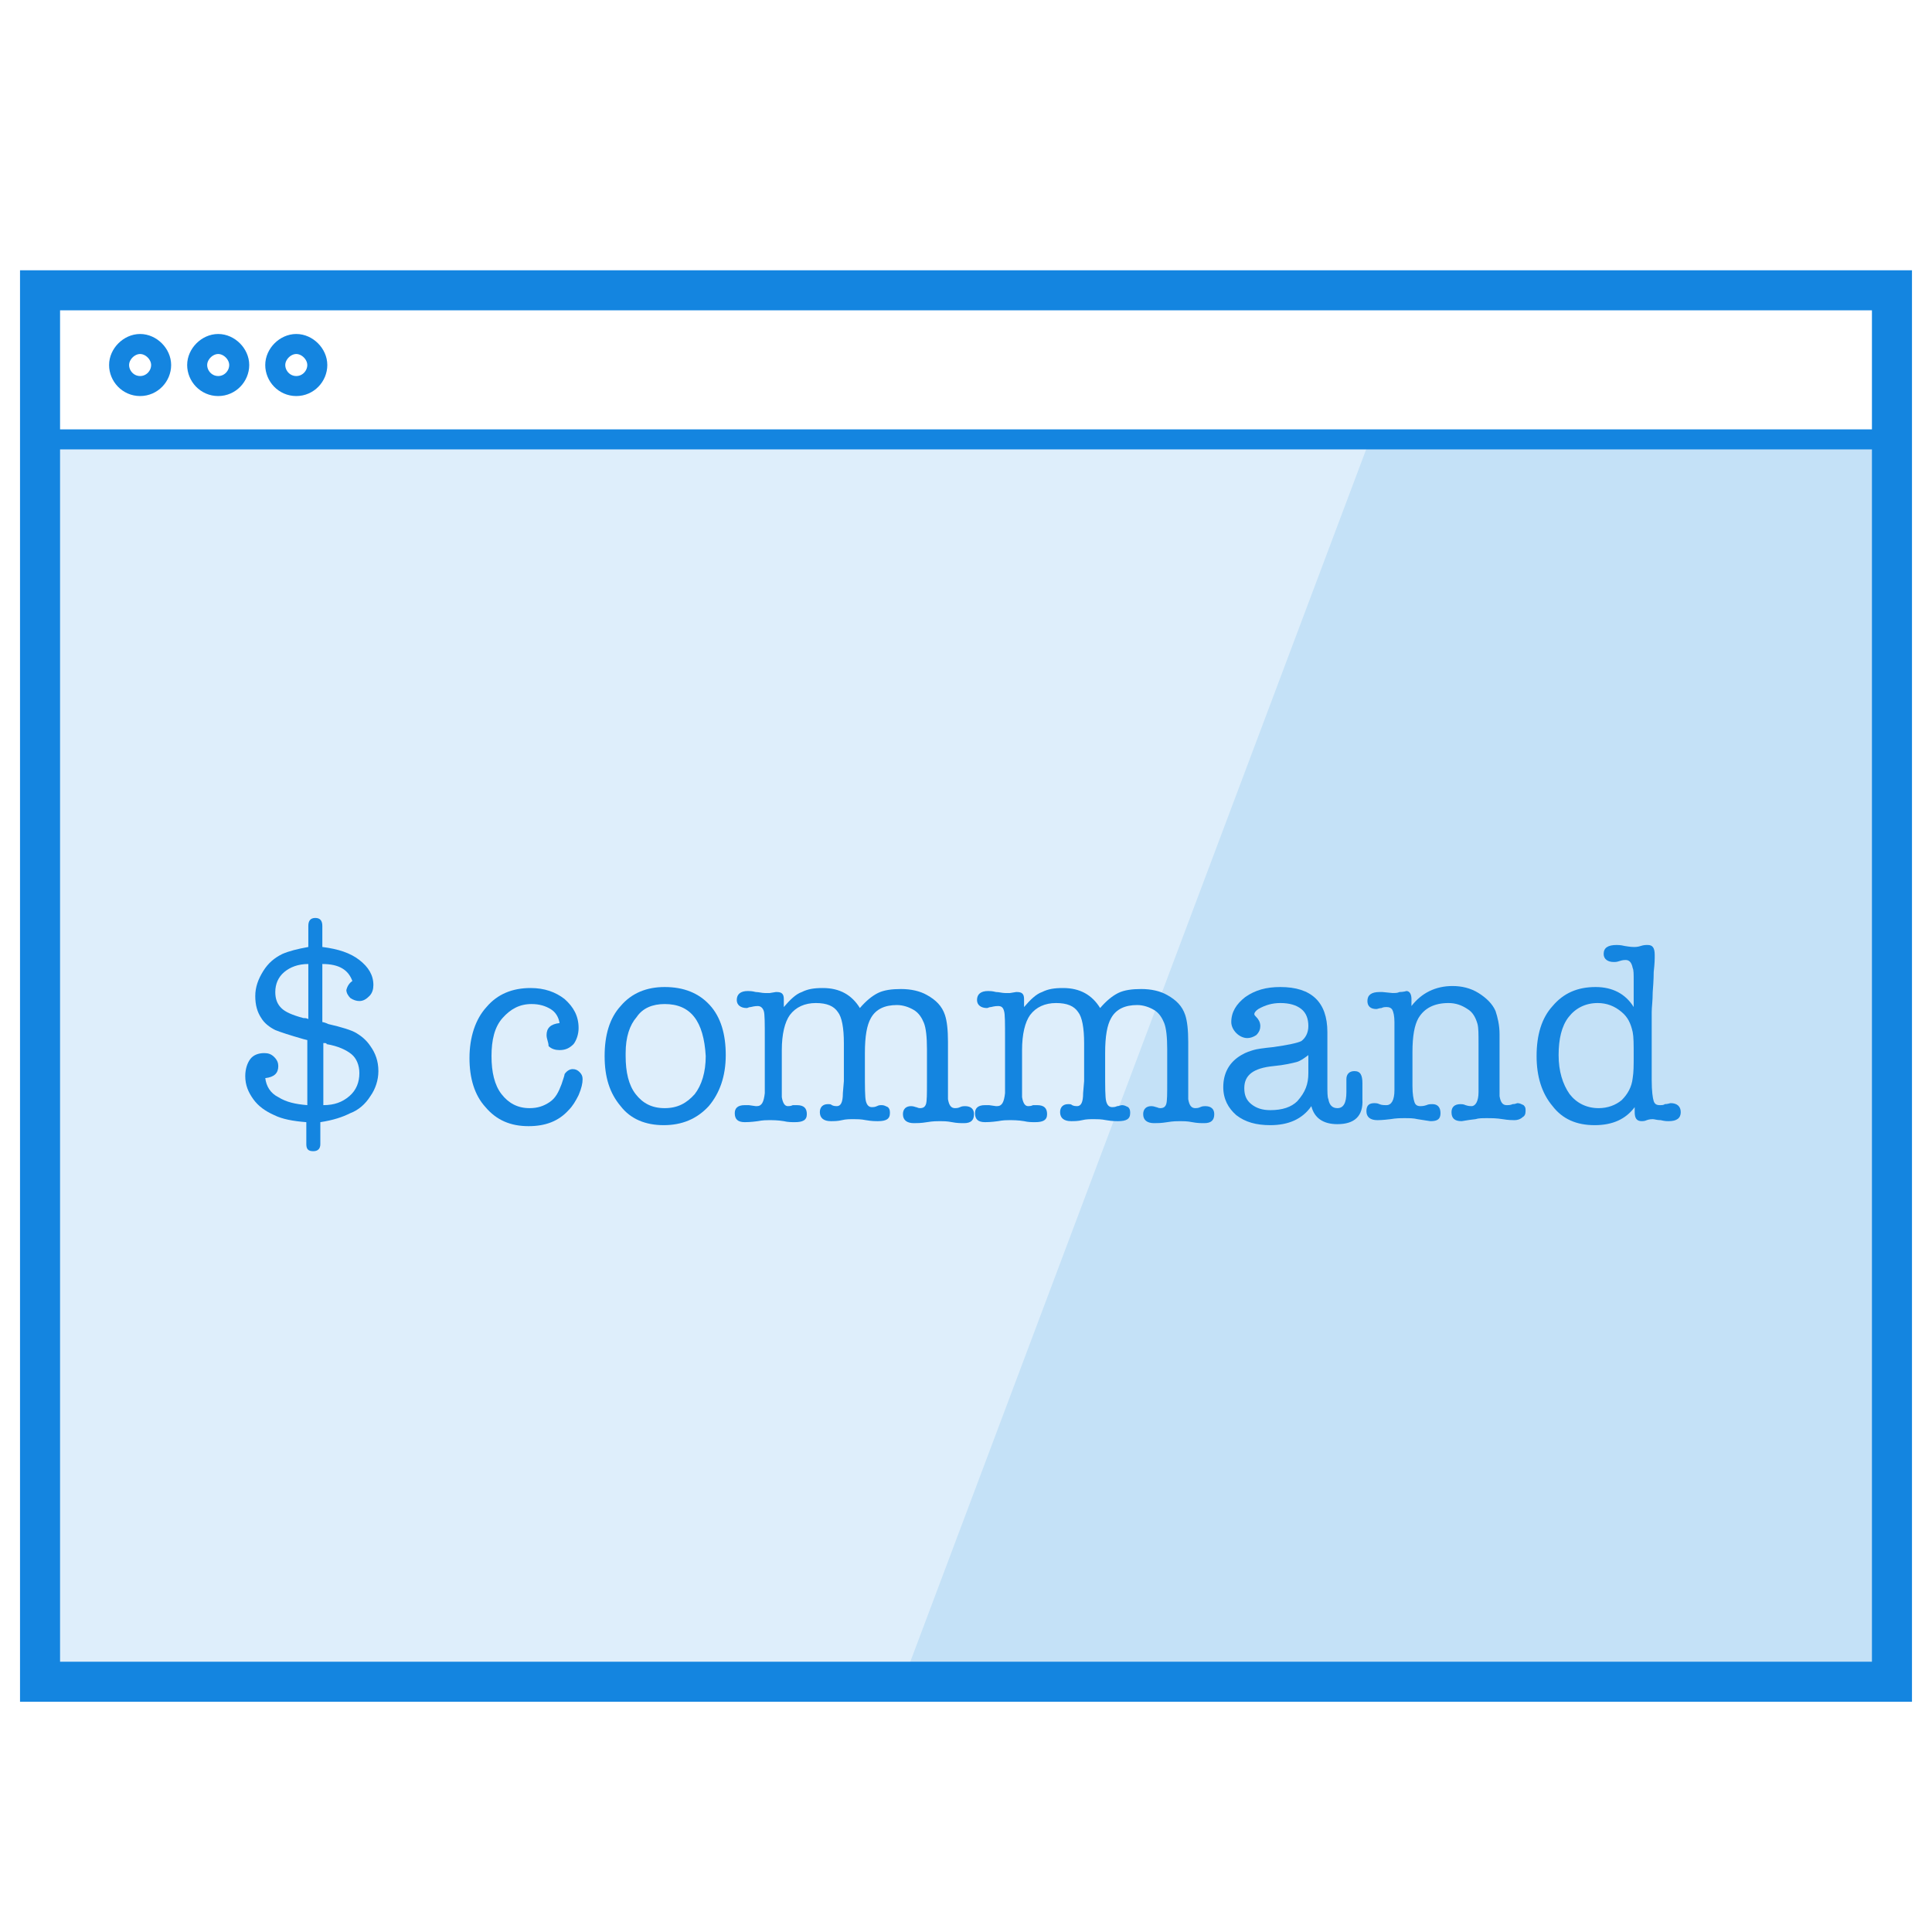
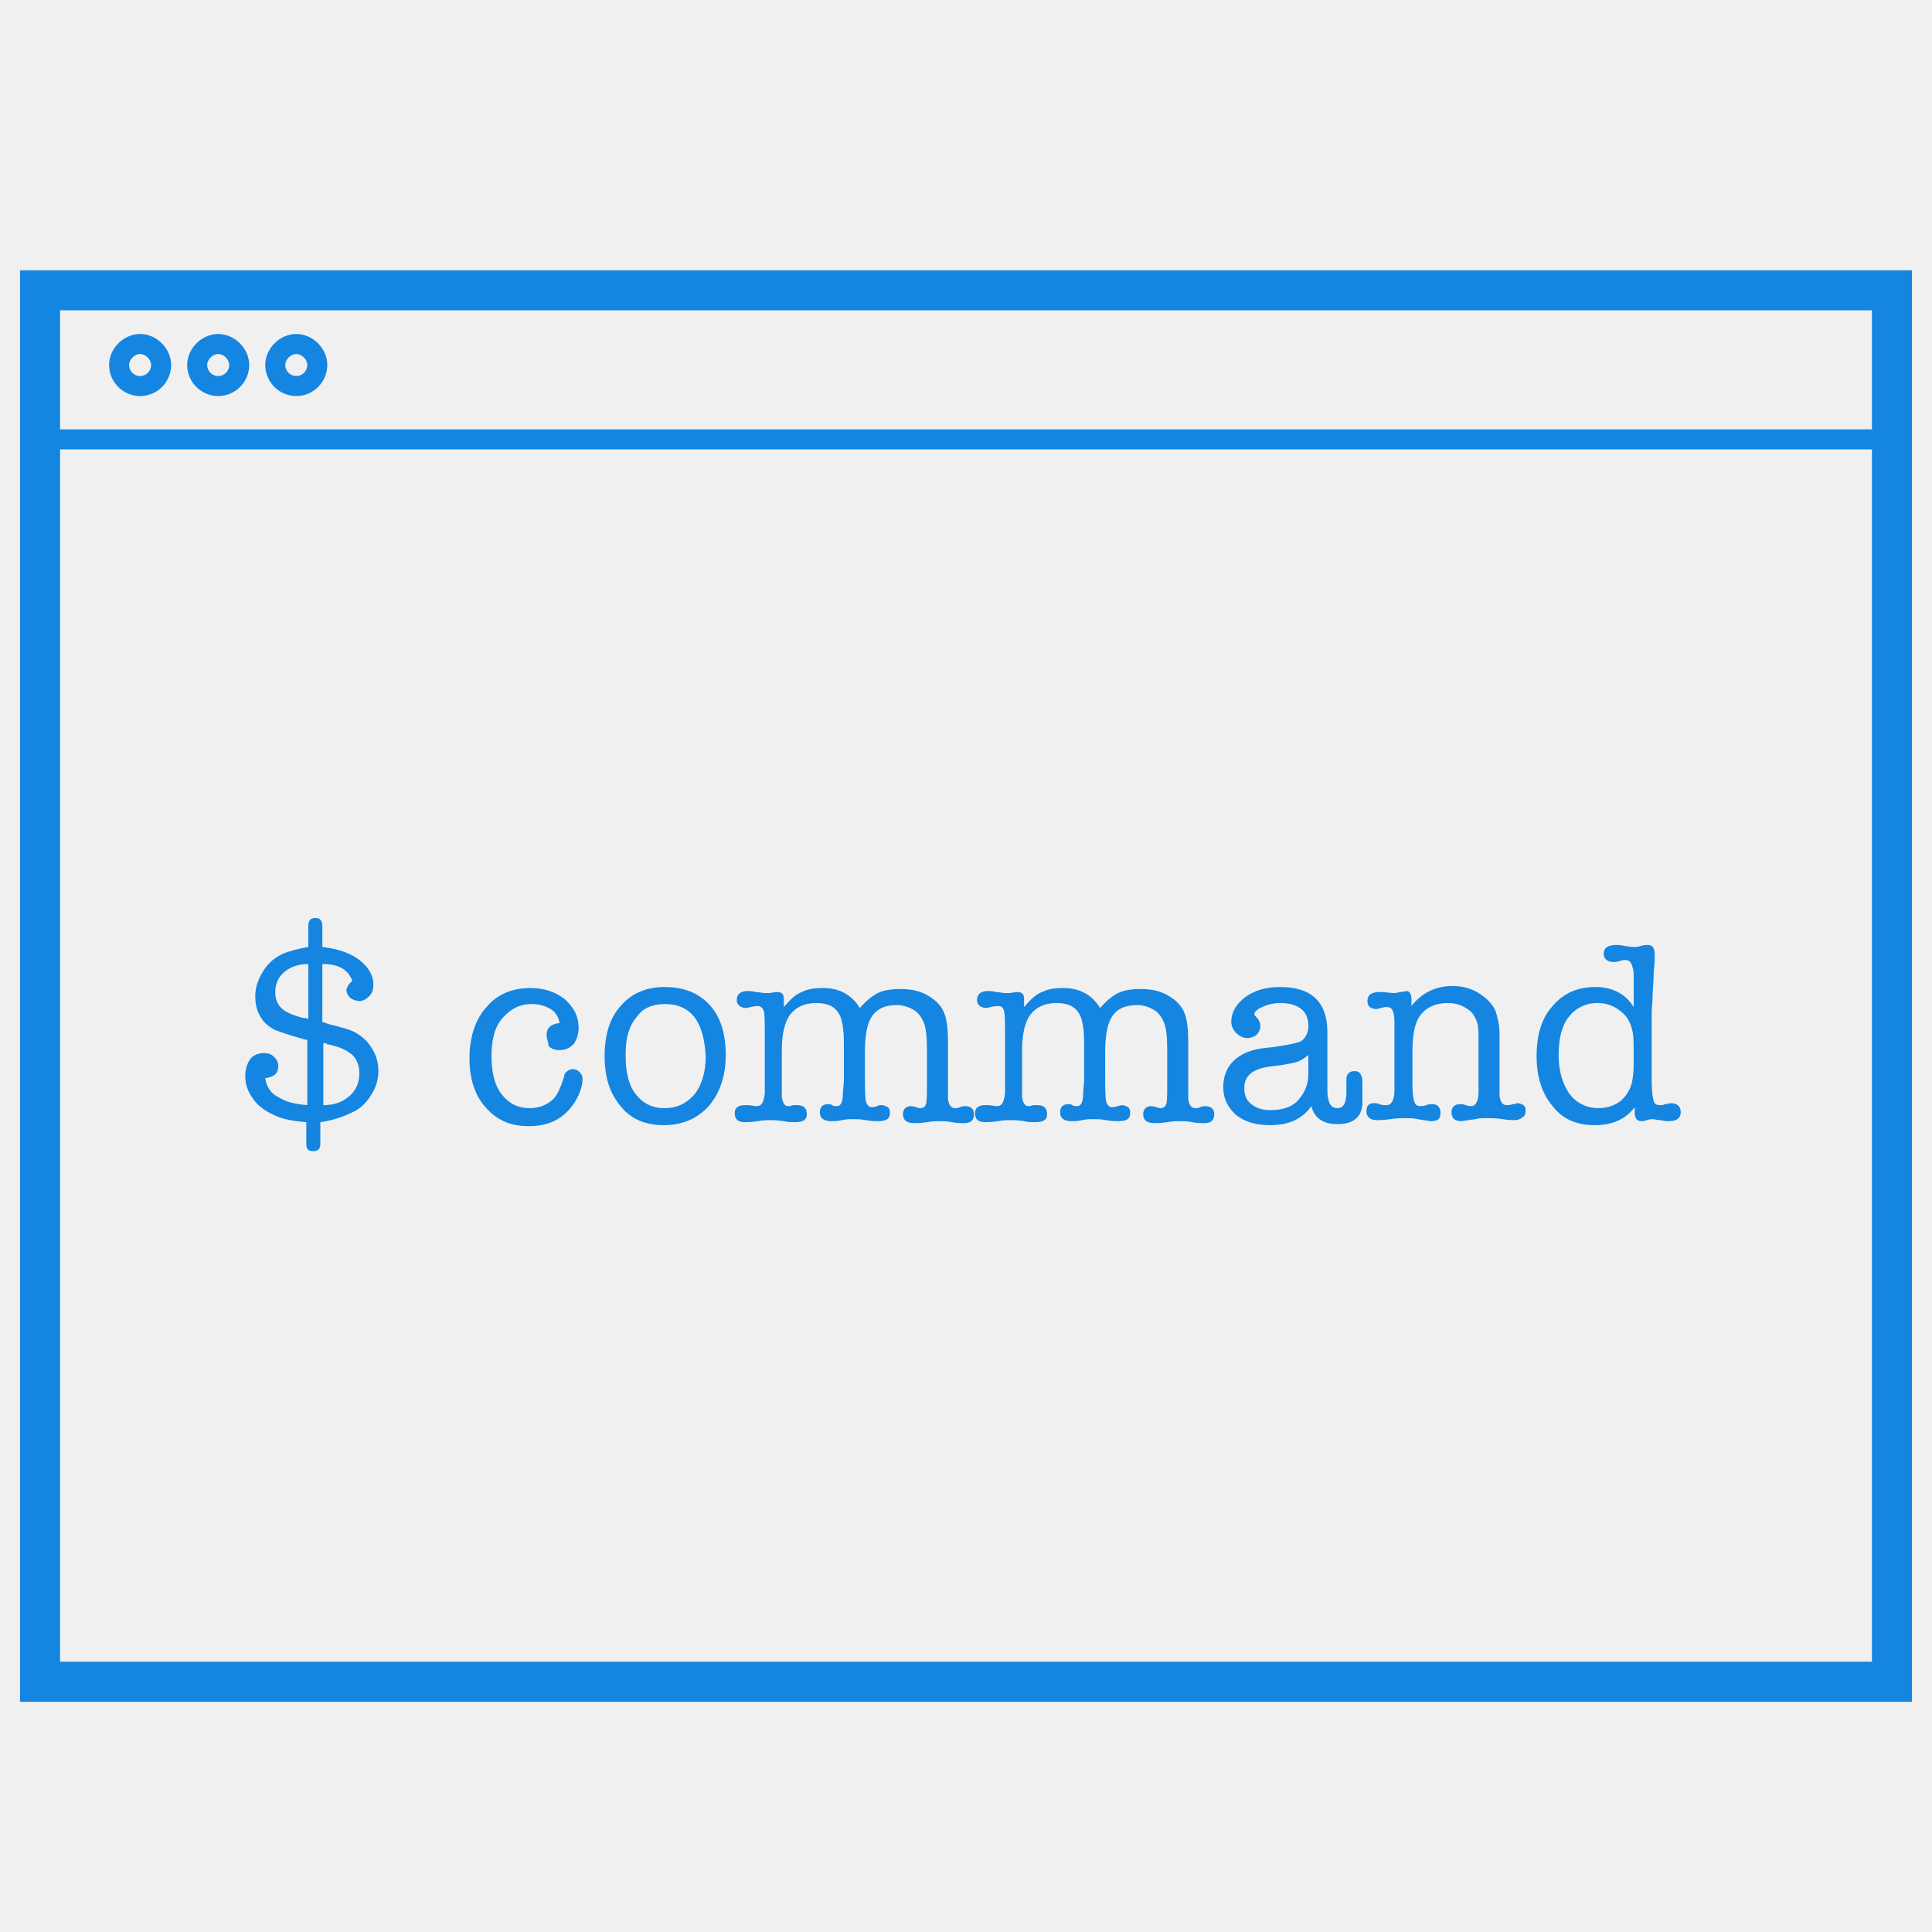
<svg xmlns="http://www.w3.org/2000/svg" version="1.1" id="Layer_1" x="0px" y="0px" viewBox="0 0 193 193" style="enable-background:new 0 0 193 193;" xml:space="preserve">
  <style type="text/css">
- 	.st0{fill-rule:evenodd;clip-rule:evenodd;fill:#FFFFFF;}
+ 	.st0{fill-rule:evenodd;clip-rule:evenodd;fill:none;}
	.st1{filter:url(#Adobe_OpacityMaskFilter);}
- 	.st2{mask:url(#mask-2_1_);fill-rule:evenodd;clip-rule:evenodd;fill:#C4E1F7;}
+ 	.st2{mask:url(#mask-2_1_);
+ 	fill-rule:evenodd;
+ 	clip-rule:evenodd;
+ 	fill:#5579D2;}
	.st3{filter:url(#Adobe_OpacityMaskFilter_1_);}
- 	.st4{mask:url(#mask-4_1_);fill-rule:evenodd;clip-rule:evenodd;fill:#FFFFFF;}
+ 	.st4{mask:url(#mask-4_1_);fill-rule:evenodd;clip-rule:evenodd;fill:none;}
	.st5{filter:url(#Adobe_OpacityMaskFilter_2_);}
- 	.st6{mask:url(#mask-8_1_);fill-rule:evenodd;clip-rule:evenodd;fill:#FFFFFF;fill-opacity:0.44;}
+ 	.st6{mask:url(#mask-8_1_);fill-rule:evenodd;clip-rule:evenodd;fill:none;fill-opacity:0.44;}
	.st7{filter:url(#Adobe_OpacityMaskFilter_3_);}
- 	.st8{mask:url(#mask-10_1_);fill-rule:evenodd;clip-rule:evenodd;fill:#C4E1F7;}
+ 	.st8{mask:url(#mask-10_1_);fill-rule:evenodd;clip-rule:evenodd;fill:#5579D2;}
	.st9{fill:none;stroke:#1485E0;stroke-width:2;}
	.st10{filter:url(#Adobe_OpacityMaskFilter_4_);}
- 	.st11{mask:url(#mask-12_1_);fill-rule:evenodd;clip-rule:evenodd;fill:#FFFFFF;}
+ 	.st11{mask:url(#mask-12_1_);fill-rule:evenodd;clip-rule:evenodd;fill:none;}
	.st12{filter:url(#Adobe_OpacityMaskFilter_5_);}
- 	.st13{mask:url(#mask-14_1_);fill-rule:evenodd;clip-rule:evenodd;fill:#FFFFFF;}
+ 	.st13{mask:url(#mask-14_1_);fill-rule:evenodd;clip-rule:evenodd;fill:none;}
	.st14{filter:url(#Adobe_OpacityMaskFilter_6_);}
- 	.st15{mask:url(#mask-16_1_);fill-rule:evenodd;clip-rule:evenodd;fill:#FFFFFF;}
+ 	.st15{mask:url(#mask-16_1_);fill-rule:evenodd;clip-rule:evenodd;fill:none;}
	.st16{fill:none;stroke:#1485E0;stroke-width:4;}
	.st17{fill-rule:evenodd;clip-rule:evenodd;fill:#1485E0;}
</style>
  <g id="CLI">
    <g id="WINNER" transform="translate(-986, -3780)">
      <g transform="translate(194, 3302)">
        <g id="super-icons" transform="translate(65, 158)">
          <g id="https_window" transform="translate(727, 320)">
            <rect id="Rectangle-21" class="st0" width="193" height="193">
					</rect>
            <g id="Group-3" transform="translate(4, 29)">
              <g id="Clip-2">
						</g>
              <defs>
                <filter id="Adobe_OpacityMaskFilter" filterUnits="userSpaceOnUse" x="-3.5" y="-3.5" width="192.1" height="146.1">
                  <feColorMatrix type="matrix" values="1 0 0 0 0  0 1 0 0 0  0 0 1 0 0  0 0 0 1 0" />
                </filter>
              </defs>
              <mask maskUnits="userSpaceOnUse" x="-3.5" y="-3.5" width="192.1" height="146.1" id="mask-2_1_">
                <g class="st1">
                  <path id="path-1_1_" class="st0" d="M0,0h185v139H0V0L0,0z" />
                </g>
              </mask>
              <path id="Fill-1" class="st2" d="M-3.5-3.5h192.1v146.1H-3.5V-3.5z" />
            </g>
            <g id="Group-6" transform="translate(4.708812, 29.70918)">
              <g id="Clip-5">
						</g>
              <defs>
                <filter id="Adobe_OpacityMaskFilter_1_" filterUnits="userSpaceOnUse" x="-3" y="-3.2" width="189.3" height="21.3">
                  <feColorMatrix type="matrix" values="1 0 0 0 0  0 1 0 0 0  0 0 1 0 0  0 0 0 1 0" />
                </filter>
              </defs>
              <mask maskUnits="userSpaceOnUse" x="-3" y="-3.2" width="189.3" height="21.3" id="mask-4_1_">
                <g class="st3">
                  <path id="path-3_1_" class="st0" d="M180.6,0.4H2.7c-1.2,0-2.1,0.9-2.1,2.1v12.1h182.2V2.5C182.7,1.3,181.8,0.4,180.6,0.4          L180.6,0.4z" />
                </g>
              </mask>
              <path id="Fill-4" class="st4" d="M-3-3.2h189.3v21.3H-3V-3.2z" />
            </g>
            <g id="Group-12" transform="translate(4, 43.89286)">
              <g id="Clip-11">
						</g>
              <defs>
                <filter id="Adobe_OpacityMaskFilter_2_" filterUnits="userSpaceOnUse" x="-3.7" y="-3.2" width="140" height="130.5">
                  <feColorMatrix type="matrix" values="1 0 0 0 0  0 1 0 0 0  0 0 1 0 0  0 0 0 1 0" />
                </filter>
              </defs>
              <mask maskUnits="userSpaceOnUse" x="-3.7" y="-3.2" width="140" height="130.5" id="mask-8_1_">
                <g class="st5">
                  <path id="path-7_1_" class="st0" d="M0.1,123.8V0.4h132.6L86.3,123.8H0.1L0.1,123.8L0.1,123.8z" />
                </g>
              </mask>
              <path id="Fill-10" class="st6" d="M-3.7-3.2h140v130.5h-140V-3.2z" />
            </g>
            <g id="Group-18" transform="translate(5.417625, 43.89286)">
              <g id="Group-15">
                <g id="Clip-14">
							</g>
                <defs>
                  <filter id="Adobe_OpacityMaskFilter_3_" filterUnits="userSpaceOnUse" x="-3.5" y="-3.5" width="189.3" height="7.1">
                    <feColorMatrix type="matrix" values="1 0 0 0 0  0 1 0 0 0  0 0 1 0 0  0 0 0 1 0" />
                  </filter>
                </defs>
                <mask maskUnits="userSpaceOnUse" x="-3.5" y="-3.5" width="189.3" height="7.1" id="mask-10_1_">
                  <g class="st7">
                    <path id="path-9_1_" class="st0" d="M0,0h182.2H0L0,0z" />
                  </g>
                </mask>
                <path id="Fill-13" class="st8" d="M-3.5-3.5h189.3v7.1H-3.5V-3.5z" />
              </g>
              <path id="Stroke-16" class="st9" d="M0,0h182.2" />
            </g>
            <g id="Group-34" transform="translate(11.79693, 33.96429)">
              <g id="Group-21">
                <g id="Clip-20">
							</g>
                <defs>
                  <filter id="Adobe_OpacityMaskFilter_4_" filterUnits="userSpaceOnUse" x="-3.5" y="-3.2" width="11.3" height="11.3">
                    <feColorMatrix type="matrix" values="1 0 0 0 0  0 1 0 0 0  0 0 1 0 0  0 0 0 1 0" />
                  </filter>
                </defs>
                <mask maskUnits="userSpaceOnUse" x="-3.5" y="-3.2" width="11.3" height="11.3" id="mask-12_1_">
                  <g class="st10">
                    <path id="path-11_1_" class="st0" d="M2.2,4.6c1.2,0,2.1-1,2.1-2.1s-1-2.1-2.1-2.1s-2.1,1-2.1,2.1S1,4.6,2.2,4.6L2.2,4.6z" />
                  </g>
                </mask>
                <path id="Fill-19" class="st11" d="M-3.5-3.2H7.9V8.2H-3.5V-3.2z" />
              </g>
              <path id="Stroke-22" class="st9" d="M2.2,4.6c1.2,0,2.1-1,2.1-2.1s-1-2.1-2.1-2.1s-2.1,1-2.1,2.1        S1,4.6,2.2,4.6L2.2,4.6z" />
              <g id="Group-26" transform="translate(7.796935, 0)">
                <g id="Clip-25">
							</g>
                <defs>
                  <filter id="Adobe_OpacityMaskFilter_5_" filterUnits="userSpaceOnUse" x="-3.5" y="-3.2" width="11.3" height="11.3">
                    <feColorMatrix type="matrix" values="1 0 0 0 0  0 1 0 0 0  0 0 1 0 0  0 0 0 1 0" />
                  </filter>
                </defs>
                <mask maskUnits="userSpaceOnUse" x="-3.5" y="-3.2" width="11.3" height="11.3" id="mask-14_1_">
                  <g class="st12">
                    <path id="path-13_1_" class="st0" d="M2.2,4.6c1.2,0,2.1-1,2.1-2.1s-1-2.1-2.1-2.1s-2.1,1-2.1,2.1S1,4.6,2.2,4.6L2.2,4.6z" />
                  </g>
                </mask>
                <path id="Fill-24" class="st13" d="M-3.5-3.2H7.9V8.2H-3.5V-3.2z" />
              </g>
              <path id="Stroke-27" class="st9" d="M10,4.6c1.2,0,2.1-1,2.1-2.1s-1-2.1-2.1-2.1s-2.1,1-2.1,2.1        S8.8,4.6,10,4.6L10,4.6z" />
              <g id="Group-31" transform="translate(15.59387, 0)">
                <g id="Clip-30">
							</g>
                <defs>
                  <filter id="Adobe_OpacityMaskFilter_6_" filterUnits="userSpaceOnUse" x="-3.5" y="-3.2" width="11.3" height="11.3">
                    <feColorMatrix type="matrix" values="1 0 0 0 0  0 1 0 0 0  0 0 1 0 0  0 0 0 1 0" />
                  </filter>
                </defs>
                <mask maskUnits="userSpaceOnUse" x="-3.5" y="-3.2" width="11.3" height="11.3" id="mask-16_1_">
                  <g class="st14">
                    <path id="path-15_1_" class="st0" d="M2.2,4.6c1.2,0,2.1-1,2.1-2.1s-1-2.1-2.1-2.1s-2.1,1-2.1,2.1S1,4.6,2.2,4.6L2.2,4.6z" />
                  </g>
                </mask>
                <path id="Fill-29" class="st15" d="M-3.5-3.2H7.9V8.2H-3.5V-3.2z" />
              </g>
              <path id="Stroke-32" class="st9" d="M17.8,4.6c1.2,0,2.1-1,2.1-2.1s-1-2.1-2.1-2.1s-2.1,1-2.1,2.1        S16.6,4.6,17.8,4.6L17.8,4.6z" />
            </g>
            <path id="Stroke-35" class="st16" d="M4,29h185v139H4V29L4,29z" />
          </g>
          <g>
            <path class="st17" d="M762.2,418c-0.4-1.1-1.3-1.7-3-1.7v5.8c0.1,0,0.4,0.1,0.6,0.2c1.3,0.3,2.3,0.6,2.8,0.9       c0.5,0.3,1,0.7,1.4,1.3c0.5,0.7,0.8,1.5,0.8,2.5c0,0.9-0.3,1.8-0.8,2.5c-0.5,0.8-1.2,1.4-2,1.7c-0.8,0.4-1.7,0.7-3,0.9v2.2       c0,0.4-0.2,0.7-0.7,0.7s-0.7-0.2-0.7-0.7v-2.2c-1.3-0.1-2.4-0.3-3.2-0.7c-0.9-0.4-1.6-0.9-2.1-1.6c-0.5-0.7-0.8-1.4-0.8-2.3       c0-0.7,0.2-1.3,0.5-1.7c0.3-0.4,0.8-0.6,1.4-0.6c0.4,0,0.7,0.1,1,0.4c0.3,0.3,0.4,0.6,0.4,0.9c0,0.7-0.4,1.1-1.3,1.2       c0.1,0.8,0.5,1.5,1.3,1.9c0.8,0.5,1.7,0.7,2.9,0.8v-6.5l-0.4-0.1c-1.4-0.4-2.3-0.7-2.8-0.9c-0.6-0.3-1.1-0.7-1.4-1.2       c-0.4-0.6-0.6-1.3-0.6-2.2c0-0.9,0.3-1.7,0.8-2.5c0.5-0.8,1.1-1.3,1.9-1.7c0.7-0.3,1.5-0.5,2.6-0.7v-2.1c0-0.5,0.2-0.8,0.7-0.8       s0.7,0.3,0.7,0.8v2.1c1.6,0.2,2.8,0.6,3.7,1.3c0.9,0.7,1.4,1.5,1.4,2.5c0,0.4-0.1,0.8-0.4,1.1c-0.3,0.3-0.6,0.5-1,0.5       c-0.3,0-0.6-0.1-0.9-0.3c-0.2-0.2-0.4-0.5-0.4-0.8C761.7,418.5,761.9,418.2,762.2,418z M757.8,421.8v-5.5c-1,0-1.8,0.3-2.4,0.8       c-0.6,0.5-0.9,1.2-0.9,2c0,0.7,0.2,1.2,0.6,1.6c0.4,0.4,1.1,0.7,2.2,1C757.5,421.7,757.6,421.7,757.8,421.8z M759.3,424.2v6.2       c1.1,0,1.9-0.3,2.6-0.9c0.7-0.6,1-1.4,1-2.3c0-0.8-0.3-1.5-0.8-1.9c-0.5-0.4-1.3-0.8-2.5-1       C759.7,424.2,759.5,424.2,759.3,424.2z" />
            <path class="st17" d="M781.6,423.4c0-0.7,0.4-1.1,1.3-1.2c-0.1-0.6-0.4-1.1-0.9-1.4s-1.1-0.5-1.9-0.5c-1.2,0-2.1,0.5-2.9,1.4       s-1.1,2.2-1.1,3.8c0,1.6,0.3,2.9,1,3.8c0.7,0.9,1.6,1.4,2.8,1.4c0.8,0,1.4-0.2,2-0.6c0.6-0.4,0.9-1,1.2-1.8       c0.2-0.6,0.3-0.9,0.3-1c0.2-0.3,0.5-0.5,0.8-0.5c0.3,0,0.5,0.1,0.7,0.3c0.2,0.2,0.3,0.4,0.3,0.7c0,0.4-0.1,0.9-0.4,1.6       c-0.3,0.6-0.6,1.1-1,1.5c-1,1.1-2.3,1.6-4,1.6c-1.8,0-3.2-0.6-4.3-1.9c-1.1-1.2-1.6-2.9-1.6-4.9c0-2.1,0.6-3.9,1.7-5.1       c1.1-1.3,2.6-1.9,4.4-1.9c1.4,0,2.5,0.4,3.4,1.1c0.9,0.8,1.4,1.7,1.4,2.9c0,0.6-0.2,1.2-0.5,1.6c-0.4,0.4-0.8,0.6-1.4,0.6       c-0.4,0-0.8-0.1-1.1-0.4C781.8,424.1,781.6,423.8,781.6,423.4z" />
            <path class="st17" d="M793.3,432.4c-1.8,0-3.3-0.6-4.3-1.9c-1.1-1.3-1.6-2.9-1.6-5c0-2.1,0.5-3.8,1.6-5       c1.1-1.3,2.6-1.9,4.4-1.9c1.9,0,3.4,0.6,4.5,1.8c1.1,1.2,1.6,2.9,1.6,5c0,2.1-0.6,3.8-1.7,5.1       C796.6,431.8,795.1,432.4,793.3,432.4z M793.4,420.3c-1.2,0-2.2,0.4-2.8,1.3c-0.7,0.8-1.1,2-1.1,3.6v0.3c0,1.6,0.3,2.9,1,3.8       c0.7,0.9,1.6,1.4,2.9,1.4c1.3,0,2.2-0.5,3-1.4c0.7-0.9,1.1-2.2,1.1-3.8C797.3,422,796,420.3,793.4,420.3z" />
            <path class="st17" d="M805.3,419.8v0.8c0.6-0.7,1.2-1.3,1.8-1.5c0.6-0.3,1.2-0.4,2.1-0.4c1.7,0,2.9,0.7,3.7,2       c0.6-0.7,1.2-1.2,1.8-1.5c0.6-0.3,1.4-0.4,2.3-0.4c1,0,1.9,0.2,2.6,0.6c0.9,0.5,1.5,1.1,1.8,2c0.2,0.6,0.3,1.5,0.3,2.7v2.5v1.9       c0,0.7,0,1.1,0,1.3c0.1,0.6,0.3,0.9,0.7,0.9c0.1,0,0.3,0,0.5-0.1s0.4-0.1,0.5-0.1c0.6,0,0.9,0.3,0.9,0.8c0,0.6-0.3,0.9-1,0.9       c-0.3,0-0.7,0-1.2-0.1c-0.5-0.1-0.9-0.1-1.2-0.1c-0.3,0-0.7,0-1.3,0.1c-0.6,0.1-1,0.1-1.3,0.1c-0.7,0-1.1-0.3-1.1-0.9       c0-0.5,0.3-0.8,0.8-0.8c0.1,0,0.2,0,0.5,0.1c0.1,0,0.2,0.1,0.4,0.1c0.3,0,0.5-0.1,0.6-0.4c0.1-0.3,0.1-1,0.1-2.2v-1.6v-1.7       c0-1.2-0.1-2.1-0.3-2.6c-0.2-0.5-0.5-1-1-1.3c-0.5-0.3-1.1-0.5-1.7-0.5c-1.2,0-2.1,0.4-2.6,1.3c-0.4,0.7-0.6,1.8-0.6,3.5v1.8       c0,1.6,0,2.6,0.1,3c0.1,0.4,0.3,0.6,0.6,0.6c0.1,0,0.3,0,0.5-0.1s0.3-0.1,0.5-0.1c0.2,0,0.4,0.1,0.6,0.2       c0.2,0.2,0.2,0.4,0.2,0.6c0,0.6-0.4,0.8-1.2,0.8c-0.3,0-0.6,0-1.2-0.1c-0.5-0.1-0.9-0.1-1.2-0.1c-0.4,0-0.8,0-1.2,0.1       c-0.4,0.1-0.8,0.1-1.1,0.1c-0.7,0-1.1-0.3-1.1-0.9c0-0.5,0.3-0.8,0.8-0.8c0.2,0,0.3,0,0.4,0.1c0.2,0.1,0.4,0.1,0.5,0.1       c0.4,0,0.6-0.4,0.6-1.3l0.1-1.2c0-0.4,0-0.8,0-1.1c0-0.3,0-0.5,0-0.5v-2.2c0-1.5-0.2-2.6-0.6-3.1c-0.4-0.6-1.1-0.9-2.2-0.9       c-1.1,0-2,0.4-2.6,1.2c-0.5,0.7-0.8,1.9-0.8,3.5v3.5c0,0.7,0,1.1,0,1.2c0.1,0.6,0.3,0.9,0.6,0.9c0.1,0,0.3,0,0.5-0.1       c0,0,0.1,0,0.2,0c0.1,0,0.1,0,0.2,0c0.7,0,1,0.3,1,0.9c0,0.6-0.4,0.8-1.2,0.8c-0.3,0-0.7,0-1.1-0.1c-0.6-0.1-1.1-0.1-1.5-0.1       c-0.2,0-0.6,0-1.1,0.1c-0.7,0.1-1.2,0.1-1.3,0.1c-0.7,0-1-0.3-1-0.9c0-0.5,0.3-0.8,1-0.8c0,0,0.1,0,0.2,0c0.1,0,0.1,0,0.2,0       l0.7,0.1c0,0,0.1,0,0.1,0c0.5,0,0.7-0.4,0.8-1.3v-1.5v-4c0-1.5,0-2.4-0.1-2.7s-0.3-0.5-0.6-0.5c-0.1,0-0.3,0-0.7,0.1       c-0.2,0-0.3,0.1-0.4,0.1c-0.6,0-1-0.3-1-0.8c0-0.6,0.4-0.9,1.1-0.9c0.2,0,0.4,0,0.8,0.1c0.3,0,0.6,0.1,0.9,0.1       c0.1,0,0.2,0,0.3,0c0.1,0,0.2,0,0.2,0l0.6-0.1h0.1C805.1,419.1,805.3,419.3,805.3,419.8z" />
            <path class="st17" d="M829.3,419.8v0.8c0.6-0.7,1.2-1.3,1.8-1.5c0.6-0.3,1.2-0.4,2.1-0.4c1.7,0,2.9,0.7,3.7,2       c0.6-0.7,1.2-1.2,1.8-1.5c0.6-0.3,1.4-0.4,2.3-0.4c1,0,1.9,0.2,2.6,0.6c0.9,0.5,1.5,1.1,1.8,2c0.2,0.6,0.3,1.5,0.3,2.7v2.5v1.9       c0,0.7,0,1.1,0,1.3c0.1,0.6,0.3,0.9,0.7,0.9c0.1,0,0.3,0,0.5-0.1c0.2-0.1,0.4-0.1,0.5-0.1c0.6,0,0.9,0.3,0.9,0.8       c0,0.6-0.3,0.9-1,0.9c-0.3,0-0.7,0-1.2-0.1c-0.5-0.1-0.9-0.1-1.2-0.1c-0.3,0-0.7,0-1.3,0.1c-0.6,0.1-1,0.1-1.3,0.1       c-0.7,0-1.1-0.3-1.1-0.9c0-0.5,0.3-0.8,0.8-0.8c0.1,0,0.2,0,0.5,0.1c0.1,0,0.2,0.1,0.4,0.1c0.3,0,0.5-0.1,0.6-0.4       c0.1-0.3,0.1-1,0.1-2.2v-1.6v-1.7c0-1.2-0.1-2.1-0.3-2.6c-0.2-0.5-0.5-1-1-1.3c-0.5-0.3-1.1-0.5-1.7-0.5       c-1.2,0-2.1,0.4-2.6,1.3c-0.4,0.7-0.6,1.8-0.6,3.5v1.8c0,1.6,0,2.6,0.1,3c0.1,0.4,0.3,0.6,0.6,0.6c0.1,0,0.3,0,0.5-0.1       c0.2,0,0.3-0.1,0.5-0.1c0.2,0,0.4,0.1,0.6,0.2c0.2,0.2,0.2,0.4,0.2,0.6c0,0.6-0.4,0.8-1.2,0.8c-0.3,0-0.6,0-1.2-0.1       c-0.5-0.1-0.9-0.1-1.2-0.1c-0.4,0-0.8,0-1.2,0.1c-0.4,0.1-0.8,0.1-1.1,0.1c-0.7,0-1.1-0.3-1.1-0.9c0-0.5,0.3-0.8,0.8-0.8       c0.2,0,0.3,0,0.4,0.1c0.2,0.1,0.4,0.1,0.5,0.1c0.4,0,0.6-0.4,0.6-1.3l0.1-1.2c0-0.4,0-0.8,0-1.1c0-0.3,0-0.5,0-0.5v-2.2       c0-1.5-0.2-2.6-0.6-3.1c-0.4-0.6-1.1-0.9-2.2-0.9c-1.1,0-2,0.4-2.6,1.2c-0.5,0.7-0.8,1.9-0.8,3.5v3.5c0,0.7,0,1.1,0,1.2       c0.1,0.6,0.3,0.9,0.6,0.9c0.1,0,0.3,0,0.5-0.1c0,0,0.1,0,0.2,0c0.1,0,0.1,0,0.2,0c0.7,0,1,0.3,1,0.9c0,0.6-0.4,0.8-1.2,0.8       c-0.3,0-0.7,0-1.1-0.1c-0.6-0.1-1.1-0.1-1.5-0.1c-0.2,0-0.6,0-1.1,0.1c-0.7,0.1-1.2,0.1-1.3,0.1c-0.7,0-1-0.3-1-0.9       c0-0.5,0.3-0.8,1-0.8c0,0,0.1,0,0.2,0c0.1,0,0.1,0,0.2,0l0.7,0.1c0,0,0.1,0,0.1,0c0.5,0,0.7-0.4,0.8-1.3v-1.5v-4       c0-1.5,0-2.4-0.1-2.7c-0.1-0.4-0.3-0.5-0.6-0.5c-0.1,0-0.3,0-0.7,0.1c-0.2,0-0.3,0.1-0.4,0.1c-0.6,0-1-0.3-1-0.8       c0-0.6,0.4-0.9,1.1-0.9c0.2,0,0.4,0,0.8,0.1c0.3,0,0.6,0.1,0.9,0.1c0.1,0,0.2,0,0.3,0c0.1,0,0.2,0,0.2,0l0.6-0.1h0.1       C829.1,419.1,829.3,419.3,829.3,419.8z" />
            <path class="st17" d="M860.6,432.3c-1.4,0-2.3-0.6-2.6-1.8c-0.9,1.3-2.3,1.9-4.1,1.9c-1.4,0-2.5-0.3-3.4-1       c-0.8-0.7-1.3-1.6-1.3-2.8c0-1.4,0.6-2.5,1.8-3.2c0.5-0.3,0.9-0.4,1.2-0.5c0.3-0.1,1-0.2,2-0.3c1.4-0.2,2.4-0.4,2.8-0.6       c0.4-0.3,0.7-0.8,0.7-1.5c0-0.7-0.2-1.3-0.7-1.7c-0.5-0.4-1.2-0.6-2.1-0.6c-0.8,0-1.5,0.2-2.2,0.6c-0.3,0.2-0.4,0.4-0.4,0.5       c0,0.1,0.1,0.2,0.2,0.3c0.2,0.2,0.4,0.5,0.4,0.9c0,0.3-0.1,0.6-0.4,0.9c-0.3,0.2-0.6,0.3-0.9,0.3c-0.4,0-0.8-0.2-1.1-0.5       c-0.3-0.3-0.5-0.7-0.5-1.1c0-1,0.5-1.8,1.4-2.5c1-0.7,2.1-1,3.5-1c3.1,0,4.7,1.5,4.7,4.5v5.2c0,0.8,0,1.3,0.1,1.5       c0.1,0.6,0.4,0.9,0.9,0.9c0.6,0,0.9-0.5,0.9-1.6v-1.3c0-0.5,0.3-0.8,0.8-0.8c0.6,0,0.8,0.4,0.8,1.2v0.1v1.5       C863.2,431.5,862.3,432.3,860.6,432.3z M857.7,427.2v-1.8c-0.4,0.3-0.8,0.6-1.2,0.7c-0.4,0.1-1.2,0.3-2.3,0.4       c-2,0.2-2.9,0.9-2.9,2.2c0,0.7,0.2,1.2,0.7,1.6c0.5,0.4,1.1,0.6,1.9,0.6c1.2,0,2.1-0.3,2.7-0.9       C857.4,429.1,857.7,428.3,857.7,427.2z" />
            <path class="st17" d="M868,419.8v0.7c1-1.3,2.4-2,4.1-2c0.9,0,1.8,0.2,2.6,0.7c0.8,0.5,1.4,1.1,1.7,1.8       c0.2,0.6,0.4,1.4,0.4,2.3v4.9c0,0.7,0,1.2,0,1.3c0.1,0.6,0.3,0.9,0.7,0.9c0.2,0,0.4,0,0.6-0.1c0.3,0,0.4-0.1,0.5-0.1       c0.2,0,0.4,0.1,0.6,0.2c0.2,0.2,0.2,0.3,0.2,0.6c0,0.3-0.1,0.5-0.3,0.6c-0.2,0.2-0.5,0.3-0.8,0.3c-0.2,0-0.6,0-1.2-0.1       c-0.6-0.1-1.1-0.1-1.6-0.1c-0.4,0-0.8,0-1.1,0.1c-0.9,0.1-1.3,0.2-1.4,0.2c-0.7,0-1-0.3-1-0.9c0-0.5,0.3-0.8,0.9-0.8       c0.1,0,0.3,0,0.5,0.1c0.3,0.1,0.5,0.1,0.6,0.1c0.4,0,0.7-0.5,0.7-1.4v-1.3v-1.6v-2c0-0.9,0-1.5-0.1-1.9c-0.2-0.7-0.5-1.2-1-1.5       c-0.6-0.4-1.2-0.6-1.9-0.6c-1.4,0-2.4,0.5-3,1.5c-0.4,0.7-0.6,1.8-0.6,3.4v3.4c0,0.8,0.1,1.3,0.2,1.6c0.1,0.3,0.3,0.4,0.6,0.4       c0.1,0,0.3,0,0.6-0.1c0.2-0.1,0.4-0.1,0.6-0.1c0.5,0,0.8,0.3,0.8,0.9c0,0.6-0.3,0.8-1,0.8c-0.1,0-0.6-0.1-1.3-0.2       c-0.4-0.1-0.8-0.1-1.3-0.1c-0.4,0-0.8,0-1.4,0.1c-0.8,0.1-1.2,0.1-1.3,0.1c-0.7,0-1.1-0.3-1.1-0.9c0-0.6,0.3-0.8,0.8-0.8       c0.1,0,0.3,0,0.5,0.1c0.2,0.1,0.5,0.1,0.7,0.1c0.5,0,0.8-0.5,0.8-1.5v-2.9V423v-0.9c0-0.6-0.1-1-0.2-1.2       c-0.1-0.2-0.3-0.3-0.6-0.3c-0.1,0-0.3,0-0.5,0.1c-0.2,0-0.4,0.1-0.5,0.1c-0.6,0-0.9-0.3-0.9-0.8c0-0.6,0.4-0.9,1.2-0.9       c0.1,0,0.2,0,0.3,0l1,0.1c0.3,0,0.5,0,0.7-0.1c0.4,0,0.7-0.1,0.7-0.1C867.8,419,868,419.3,868,419.8z" />
            <path class="st17" d="M886.4,418.6c1.7,0,3,0.7,3.8,2V418c0-0.7,0-1.1-0.1-1.3c-0.1-0.5-0.3-0.8-0.7-0.8c-0.1,0-0.3,0-0.6,0.1       c-0.3,0.1-0.4,0.1-0.6,0.1c-0.6,0-1-0.3-1-0.8c0-0.6,0.4-0.9,1.3-0.9c0.1,0,0.4,0,0.8,0.1c0.6,0.1,0.8,0.1,0.9,0.1       c0.2,0,0.4,0,0.7-0.1s0.5-0.1,0.7-0.1c0.5,0,0.7,0.3,0.7,1v0.3c0,0.1,0,0.5-0.1,1.4c0,0.1,0,0.8-0.1,2c0,0.9-0.1,1.5-0.1,2v2.5       v4.3c0,1.1,0.1,1.8,0.2,2.1c0.1,0.3,0.3,0.4,0.6,0.4c0.2,0,0.4,0,0.5-0.1c0.3,0,0.5-0.1,0.6-0.1c0.6,0,1,0.3,1,0.9       c0,0.6-0.4,0.9-1.2,0.9c-0.2,0-0.4,0-0.8-0.1c-0.4,0-0.6-0.1-0.8-0.1c-0.1,0-0.3,0-0.6,0.1c-0.2,0.1-0.4,0.1-0.5,0.1       c-0.5,0-0.7-0.3-0.7-0.9V431v-0.4c-0.9,1.2-2.2,1.8-4,1.8c-1.8,0-3.2-0.6-4.2-1.9c-1.1-1.3-1.6-3-1.6-5c0-2.1,0.5-3.8,1.6-5       C883.2,419.2,884.6,418.6,886.4,418.6z M890.1,427.7c0.1-0.6,0.1-1.3,0.1-2.2c0-1.2,0-1.9-0.1-2.4c-0.2-0.9-0.5-1.5-1.1-2       c-0.7-0.6-1.5-0.9-2.4-0.9c-1.2,0-2.2,0.5-2.9,1.4c-0.7,0.9-1,2.2-1,3.8c0,1.6,0.4,2.9,1.1,3.9c0.7,0.9,1.7,1.4,2.9,1.4       c0.9,0,1.7-0.3,2.3-0.8C889.6,429.3,890,428.6,890.1,427.7z" />
          </g>
        </g>
      </g>
    </g>
  </g>
</svg>
